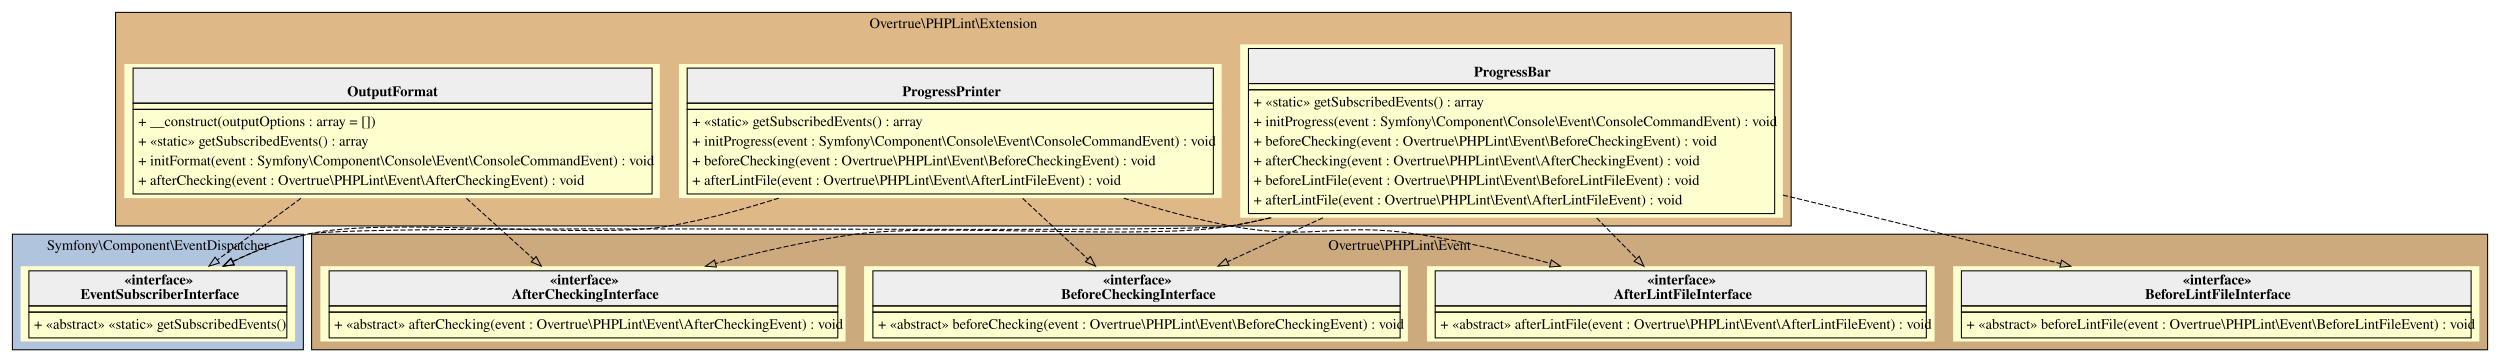
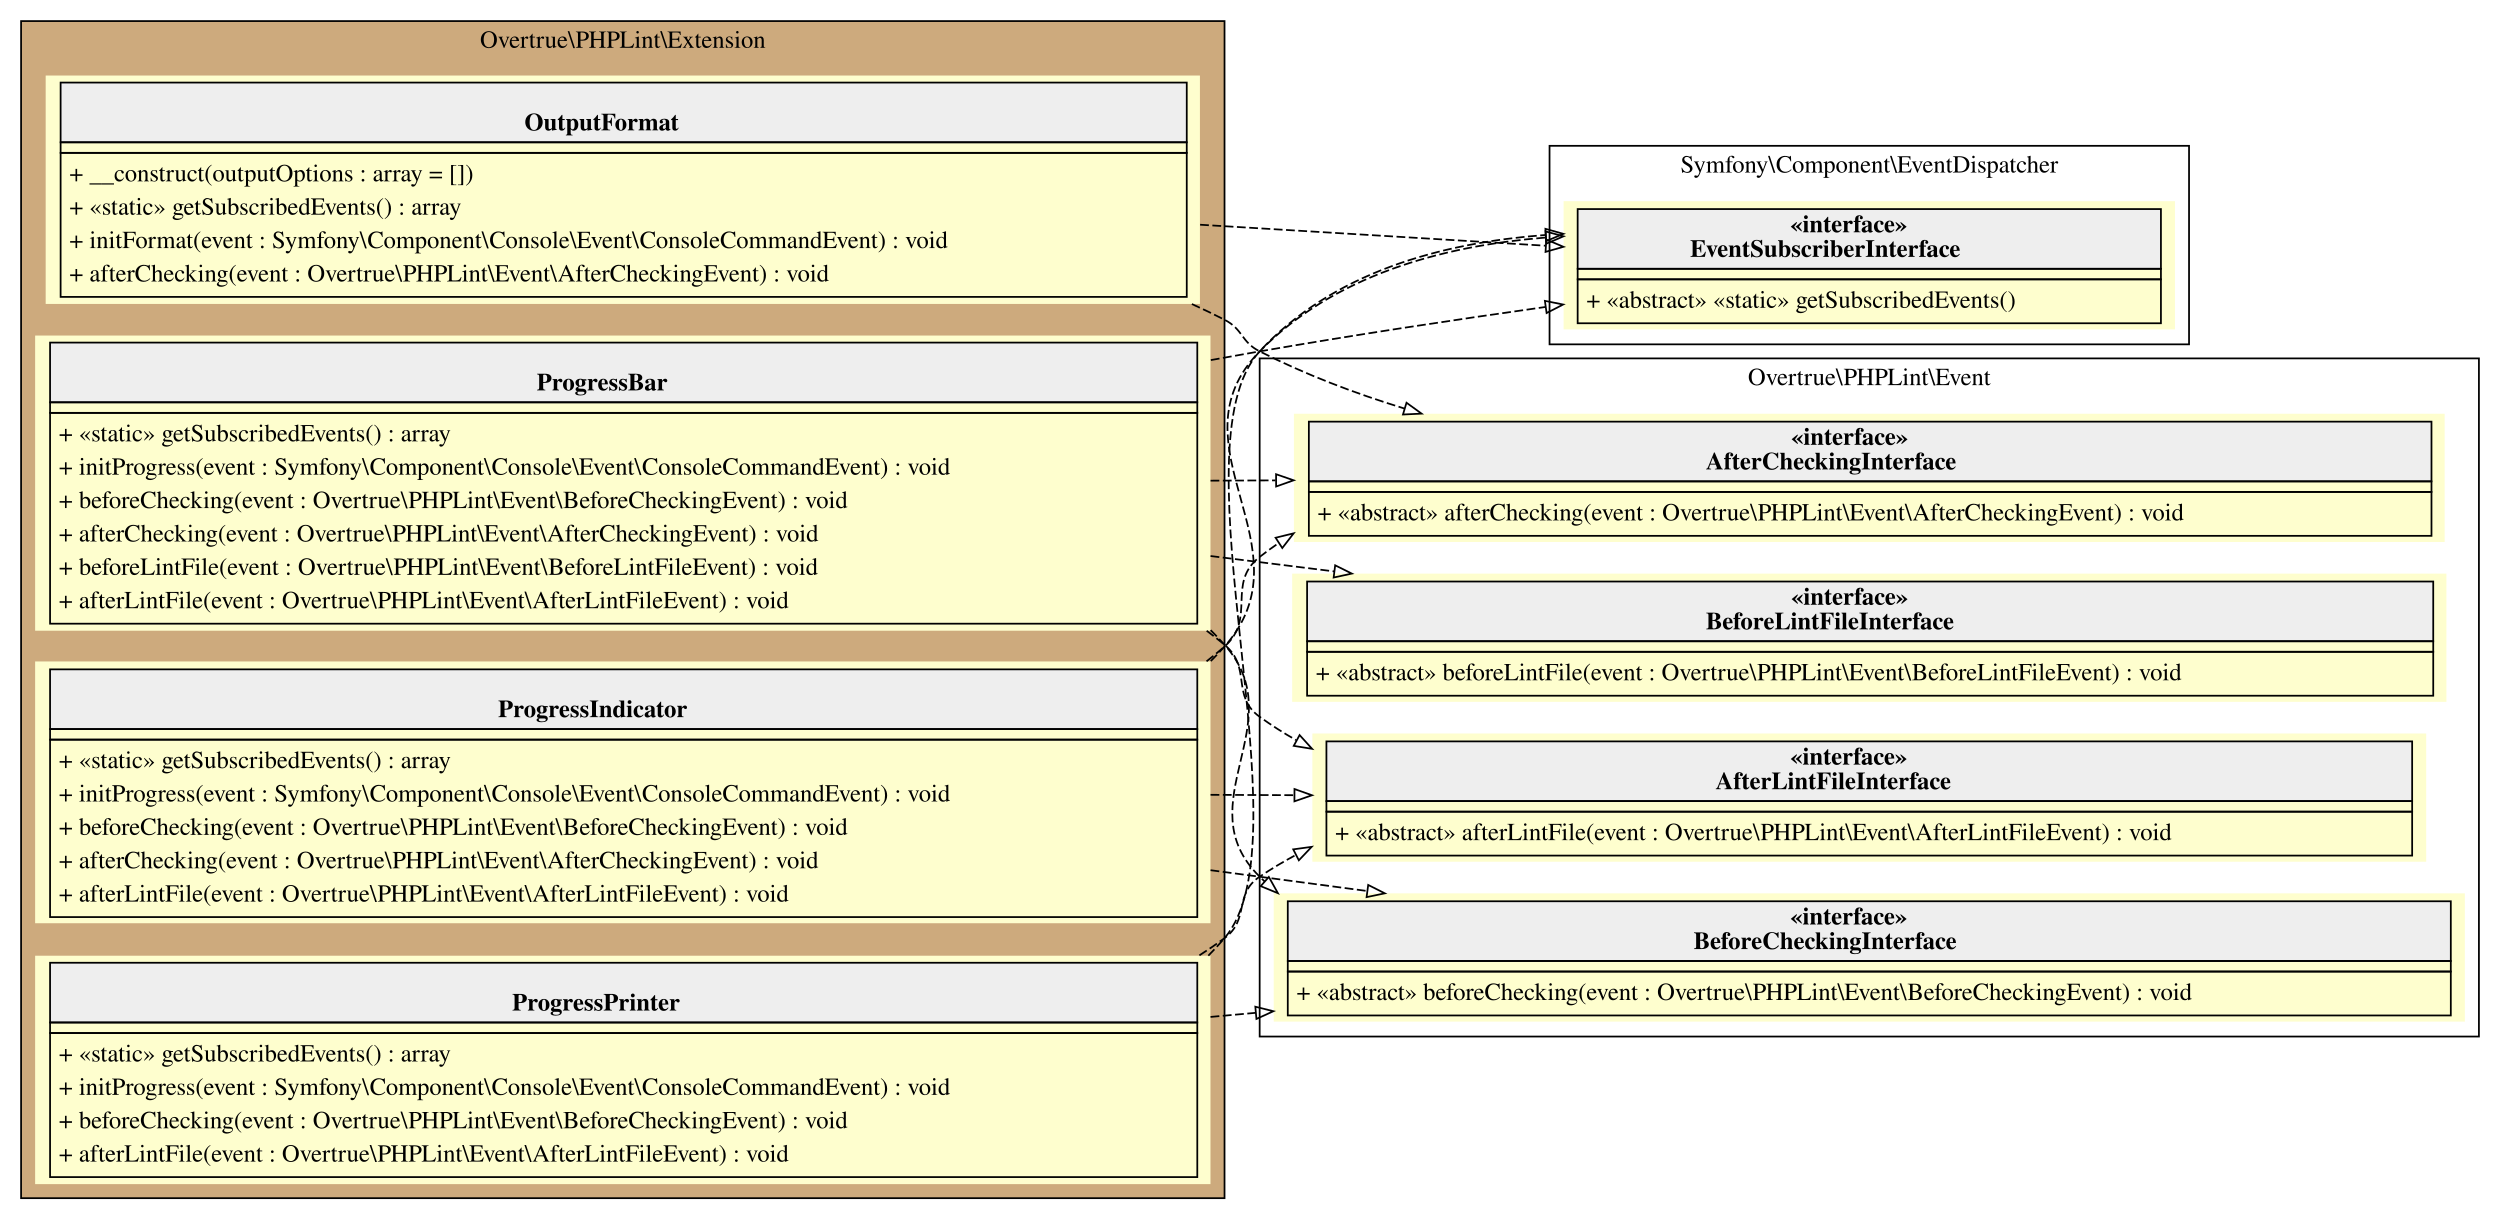
- <svg xmlns="http://www.w3.org/2000/svg" width="2423pt" height="351pt" viewBox="0.00 0.00 2423.00 351.00">
-   <g id="graph0" class="graph" transform="scale(1 1) rotate(0) translate(4 347)">
+ <svg xmlns="http://www.w3.org/2000/svg" width="1423pt" height="694pt" viewBox="0.00 0.00 1423.00 694.00">
+   <g id="graph0" class="graph" transform="scale(1 1) rotate(0) translate(4 690)">
    <g id="clust1" class="cluster">
-       <polygon fill="#deb887" stroke="#000000" points="108,-128 108,-335 1732,-335 1732,-128 108,-128" />
-       <text text-anchor="middle" x="920" y="-319.8" font-family="Times,serif" font-size="14.00" fill="#000000">Overtrue\PHPLint\Extension</text>
+       <polygon fill="#cdaa7d" stroke="black" points="8,-8 8,-678 693,-678 693,-8 8,-8" />
+       <text text-anchor="middle" x="350.5" y="-662.8" font-family="Times,serif" font-size="14.00">Overtrue\PHPLint\Extension</text>
    </g>
    <g id="clust2" class="cluster">
-       <polygon fill="#b0c4de" stroke="#000000" points="8,-8 8,-120 290,-120 290,-8 8,-8" />
-       <text text-anchor="middle" x="149" y="-104.8" font-family="Times,serif" font-size="14.00" fill="#000000">Symfony\Component\EventDispatcher</text>
+       <polygon fill="transparent" stroke="black" points="878,-494 878,-607 1242,-607 1242,-494 878,-494" />
+       <text text-anchor="middle" x="1060" y="-591.8" font-family="Times,serif" font-size="14.00">Symfony\Component\EventDispatcher</text>
    </g>
    <g id="clust3" class="cluster">
-       <polygon fill="#cdaa7d" stroke="#000000" points="298,-8 298,-120 2407,-120 2407,-8 298,-8" />
-       <text text-anchor="middle" x="1352.5" y="-104.8" font-family="Times,serif" font-size="14.00" fill="#000000">Overtrue\PHPLint\Event</text>
+       <polygon fill="transparent" stroke="black" points="713,-100 713,-486 1407,-486 1407,-100 713,-100" />
+       <text text-anchor="middle" x="1060" y="-470.8" font-family="Times,serif" font-size="14.00">Overtrue\PHPLint\Event</text>
    </g>
    <g id="node1" class="node">
-       <polygon fill="#fefece" stroke="transparent" points="1724,-304 1198,-304 1198,-136 1724,-136 1724,-304" />
-       <polygon fill="#eeeeee" stroke="transparent" points="1206,-266 1206,-300 1716,-300 1716,-266 1206,-266" />
-       <polygon fill="none" stroke="#000000" points="1206,-266 1206,-300 1716,-300 1716,-266 1206,-266" />
-       <text text-anchor="start" x="1424.5" y="-272.8" font-family="Times,serif" font-weight="bold" font-size="14.00" fill="#000000">ProgressBar</text>
-       <polygon fill="none" stroke="#000000" points="1206,-260 1206,-266 1716,-266 1716,-260 1206,-260" />
-       <polygon fill="none" stroke="#000000" points="1206,-140 1206,-260 1716,-260 1716,-140 1206,-140" />
-       <text text-anchor="start" x="1211" y="-243.8" font-family="Times,serif" font-size="14.00" fill="#000000">+ «static» getSubscribedEvents() : array</text>
-       <text text-anchor="start" x="1211" y="-224.8" font-family="Times,serif" font-size="14.00" fill="#000000">+ initProgress(event : Symfony\Component\Console\Event\ConsoleCommandEvent) : void</text>
-       <text text-anchor="start" x="1211" y="-205.8" font-family="Times,serif" font-size="14.00" fill="#000000">+ beforeChecking(event : Overtrue\PHPLint\Event\BeforeCheckingEvent) : void</text>
-       <text text-anchor="start" x="1211" y="-186.8" font-family="Times,serif" font-size="14.00" fill="#000000">+ afterChecking(event : Overtrue\PHPLint\Event\AfterCheckingEvent) : void</text>
-       <text text-anchor="start" x="1211" y="-167.8" font-family="Times,serif" font-size="14.00" fill="#000000">+ beforeLintFile(event : Overtrue\PHPLint\Event\BeforeLintFileEvent) : void</text>
-       <text text-anchor="start" x="1211" y="-148.8" font-family="Times,serif" font-size="14.00" fill="#000000">+ afterLintFile(event : Overtrue\PHPLint\Event\AfterLintFileEvent) : void</text>
+       <polygon fill="#fefece" stroke="transparent" points="679,-647 22,-647 22,-517 679,-517 679,-647" />
+       <polygon fill="#eeeeee" stroke="transparent" points="30.5,-609 30.5,-643 671.5,-643 671.5,-609 30.5,-609" />
+       <polygon fill="none" stroke="black" points="30.5,-609 30.5,-643 671.5,-643 671.5,-609 30.5,-609" />
+       <text text-anchor="start" x="294.5" y="-615.8" font-family="Times,serif" font-weight="bold" font-size="14.00">OutputFormat</text>
+       <polygon fill="none" stroke="black" points="30.5,-603 30.5,-609 671.5,-609 671.5,-603 30.5,-603" />
+       <polygon fill="none" stroke="black" points="30.5,-521 30.5,-603 671.5,-603 671.5,-521 30.5,-521" />
+       <text text-anchor="start" x="35.5" y="-586.8" font-family="Times,serif" font-size="14.00">+ __construct(outputOptions : array = [])</text>
+       <text text-anchor="start" x="35.5" y="-567.8" font-family="Times,serif" font-size="14.00">+ «static» getSubscribedEvents() : array</text>
+       <text text-anchor="start" x="35.5" y="-548.8" font-family="Times,serif" font-size="14.00">+ initFormat(event : Symfony\Component\Console\Event\ConsoleCommandEvent) : void</text>
+       <text text-anchor="start" x="35.5" y="-529.8" font-family="Times,serif" font-size="14.00">+ afterChecking(event : Overtrue\PHPLint\Event\AfterCheckingEvent) : void</text>
+     </g>
+     <g id="node5" class="node">
+       <polygon fill="#fefece" stroke="transparent" points="1234,-575.5 886,-575.5 886,-502.5 1234,-502.5 1234,-575.5" />
+       <polygon fill="#eeeeee" stroke="transparent" points="894,-537 894,-571 1226,-571 1226,-537 894,-537" />
+       <polygon fill="none" stroke="black" points="894,-537 894,-571 1226,-571 1226,-537 894,-537" />
+       <text text-anchor="start" x="1015" y="-557.8" font-family="Times,serif" font-weight="bold" font-size="14.00">«interface»</text>
+       <text text-anchor="start" x="958" y="-543.8" font-family="Times,serif" font-weight="bold" font-size="14.00">EventSubscriberInterface</text>
+       <polygon fill="none" stroke="black" points="894,-531 894,-537 1226,-537 1226,-531 894,-531" />
+       <polygon fill="none" stroke="black" points="894,-506 894,-531 1226,-531 1226,-506 894,-506" />
+       <text text-anchor="start" x="899" y="-514.8" font-family="Times,serif" font-size="14.00">+ «abstract» «static» getSubscribedEvents()</text>
+     </g>
+     <g id="edge1" class="edge">
+       <path fill="none" stroke="black" stroke-dasharray="5,2" d="M679.1,-562.09C746.62,-557.99 815.41,-553.81 875.56,-550.15" />
+       <polygon fill="none" stroke="black" points="876.15,-553.62 885.92,-549.52 875.72,-546.63 876.15,-553.62" />
+     </g>
+     <g id="node6" class="node">
+       <polygon fill="#fefece" stroke="transparent" points="1387.5,-454.5 732.5,-454.5 732.5,-381.5 1387.5,-381.5 1387.5,-454.5" />
+       <polygon fill="#eeeeee" stroke="transparent" points="741,-416 741,-450 1380,-450 1380,-416 741,-416" />
+       <polygon fill="none" stroke="black" points="741,-416 741,-450 1380,-450 1380,-416 741,-416" />
+       <text text-anchor="start" x="1015.5" y="-436.8" font-family="Times,serif" font-weight="bold" font-size="14.00">«interface»</text>
+       <text text-anchor="start" x="967" y="-422.8" font-family="Times,serif" font-weight="bold" font-size="14.00">AfterCheckingInterface</text>
+       <polygon fill="none" stroke="black" points="741,-410 741,-416 1380,-416 1380,-410 741,-410" />
+       <polygon fill="none" stroke="black" points="741,-385 741,-410 1380,-410 1380,-385 741,-385" />
+       <text text-anchor="start" x="746" y="-393.8" font-family="Times,serif" font-size="14.00">+ «abstract» afterChecking(event : Overtrue\PHPLint\Event\AfterCheckingEvent) : void</text>
+     </g>
+     <g id="edge2" class="edge">
+       <path fill="none" stroke="black" stroke-dasharray="5,2" d="M674.42,-516.94C680.72,-514.09 686.92,-511.11 693,-508 703.65,-502.55 702.33,-495.41 713,-490 738.82,-476.92 766.86,-466.21 795.45,-457.45" />
+       <polygon fill="none" stroke="black" points="796.58,-460.77 805.16,-454.56 794.57,-454.06 796.58,-460.77" />
+     </g>
+     <g id="node2" class="node">
+       <polygon fill="#fefece" stroke="transparent" points="685,-499 16,-499 16,-331 685,-331 685,-499" />
+       <polygon fill="#eeeeee" stroke="transparent" points="24.5,-461 24.5,-495 677.5,-495 677.5,-461 24.5,-461" />
+       <polygon fill="none" stroke="black" points="24.5,-461 24.5,-495 677.5,-495 677.5,-461 24.5,-461" />
+       <text text-anchor="start" x="301.5" y="-467.8" font-family="Times,serif" font-weight="bold" font-size="14.00">ProgressBar</text>
+       <polygon fill="none" stroke="black" points="24.5,-455 24.5,-461 677.5,-461 677.5,-455 24.5,-455" />
+       <polygon fill="none" stroke="black" points="24.5,-335 24.5,-455 677.5,-455 677.5,-335 24.5,-335" />
+       <text text-anchor="start" x="29.5" y="-438.8" font-family="Times,serif" font-size="14.00">+ «static» getSubscribedEvents() : array</text>
+       <text text-anchor="start" x="29.5" y="-419.8" font-family="Times,serif" font-size="14.00">+ initProgress(event : Symfony\Component\Console\Event\ConsoleCommandEvent) : void</text>
+       <text text-anchor="start" x="29.5" y="-400.8" font-family="Times,serif" font-size="14.00">+ beforeChecking(event : Overtrue\PHPLint\Event\BeforeCheckingEvent) : void</text>
+       <text text-anchor="start" x="29.5" y="-381.8" font-family="Times,serif" font-size="14.00">+ afterChecking(event : Overtrue\PHPLint\Event\AfterCheckingEvent) : void</text>
+       <text text-anchor="start" x="29.5" y="-362.8" font-family="Times,serif" font-size="14.00">+ beforeLintFile(event : Overtrue\PHPLint\Event\BeforeLintFileEvent) : void</text>
+       <text text-anchor="start" x="29.5" y="-343.8" font-family="Times,serif" font-size="14.00">+ afterLintFile(event : Overtrue\PHPLint\Event\AfterLintFileEvent) : void</text>
+     </g>
+     <g id="edge3" class="edge">
+       <path fill="none" stroke="black" stroke-dasharray="5,2" d="M685.21,-485.04C694.57,-486.75 703.84,-488.4 713,-490 765.64,-499.18 823.01,-507.84 875.63,-515.26" />
+       <polygon fill="none" stroke="black" points="875.35,-518.75 885.74,-516.67 876.33,-511.82 875.35,-518.75" />
+     </g>
+     <g id="edge5" class="edge">
+       <path fill="none" stroke="black" stroke-dasharray="5,2" d="M685.05,-416.41C697.36,-416.47 709.7,-416.52 722.02,-416.57" />
+       <polygon fill="none" stroke="black" points="722.34,-420.07 732.35,-416.61 722.37,-413.07 722.34,-420.07" />
+     </g>
+     <g id="node7" class="node">
+       <polygon fill="#fefece" stroke="transparent" points="1399,-181.5 721,-181.5 721,-108.5 1399,-108.5 1399,-181.5" />
+       <polygon fill="#eeeeee" stroke="transparent" points="729,-143 729,-177 1391,-177 1391,-143 729,-143" />
+       <polygon fill="none" stroke="black" points="729,-143 729,-177 1391,-177 1391,-143 729,-143" />
+       <text text-anchor="start" x="1015" y="-163.8" font-family="Times,serif" font-weight="bold" font-size="14.00">«interface»</text>
+       <text text-anchor="start" x="960" y="-149.8" font-family="Times,serif" font-weight="bold" font-size="14.00">BeforeCheckingInterface</text>
+       <polygon fill="none" stroke="black" points="729,-137 729,-143 1391,-143 1391,-137 729,-137" />
+       <polygon fill="none" stroke="black" points="729,-112 729,-137 1391,-137 1391,-112 729,-112" />
+       <text text-anchor="start" x="734" y="-120.8" font-family="Times,serif" font-size="14.00">+ «abstract» beforeChecking(event : Overtrue\PHPLint\Event\BeforeCheckingEvent) : void</text>
+     </g>
+     <g id="edge4" class="edge">
+       <path fill="none" stroke="black" stroke-dasharray="5,2" d="M685.1,-331.33C687.81,-328.64 690.44,-325.86 693,-323 732.53,-278.74 670.66,-232.57 713,-191 713.94,-190.07 714.89,-189.16 715.85,-188.26" />
+       <polygon fill="none" stroke="black" points="718.22,-190.84 723.39,-181.59 713.58,-185.6 718.22,-190.84" />
+     </g>
+     <g id="node8" class="node">
+       <polygon fill="#fefece" stroke="transparent" points="1388.5,-363.5 731.5,-363.5 731.5,-290.5 1388.5,-290.5 1388.5,-363.5" />
+       <polygon fill="#eeeeee" stroke="transparent" points="740,-325 740,-359 1381,-359 1381,-325 740,-325" />
+       <polygon fill="none" stroke="black" points="740,-325 740,-359 1381,-359 1381,-325 740,-325" />
+       <text text-anchor="start" x="1015.5" y="-345.8" font-family="Times,serif" font-weight="bold" font-size="14.00">«interface»</text>
+       <text text-anchor="start" x="967" y="-331.8" font-family="Times,serif" font-weight="bold" font-size="14.00">BeforeLintFileInterface</text>
+       <polygon fill="none" stroke="black" points="740,-319 740,-325 1381,-325 1381,-319 740,-319" />
+       <polygon fill="none" stroke="black" points="740,-294 740,-319 1381,-319 1381,-294 740,-294" />
+       <text text-anchor="start" x="745" y="-302.8" font-family="Times,serif" font-size="14.00">+ «abstract» beforeLintFile(event : Overtrue\PHPLint\Event\BeforeLintFileEvent) : void</text>
+     </g>
+     <g id="edge6" class="edge">
+       <path fill="none" stroke="black" stroke-dasharray="5,2" d="M685.05,-373.51C708.55,-370.59 732.17,-367.65 755.49,-364.75" />
+       <polygon fill="none" stroke="black" points="755.98,-368.22 765.47,-363.51 755.11,-361.27 755.98,-368.22" />
+     </g>
+     <g id="node9" class="node">
+       <polygon fill="#fefece" stroke="transparent" points="1377,-272.5 743,-272.5 743,-199.5 1377,-199.5 1377,-272.5" />
+       <polygon fill="#eeeeee" stroke="transparent" points="751,-234 751,-268 1369,-268 1369,-234 751,-234" />
+       <polygon fill="none" stroke="black" points="751,-234 751,-268 1369,-268 1369,-234 751,-234" />
+       <text text-anchor="start" x="1015" y="-254.8" font-family="Times,serif" font-weight="bold" font-size="14.00">«interface»</text>
+       <text text-anchor="start" x="972.5" y="-240.8" font-family="Times,serif" font-weight="bold" font-size="14.00">AfterLintFileInterface</text>
+       <polygon fill="none" stroke="black" points="751,-228 751,-234 1369,-234 1369,-228 751,-228" />
+       <polygon fill="none" stroke="black" points="751,-203 751,-228 1369,-228 1369,-203 751,-203" />
+       <text text-anchor="start" x="756" y="-211.8" font-family="Times,serif" font-size="14.00">+ «abstract» afterLintFile(event : Overtrue\PHPLint\Event\AfterLintFileEvent) : void</text>
+     </g>
+     <g id="edge7" class="edge">
+       <path fill="none" stroke="black" stroke-dasharray="5,2" d="M682.84,-330.97C686.3,-328.39 689.69,-325.74 693,-323 708.64,-310.09 696.55,-293.86 713,-282 719.65,-277.2 726.57,-272.79 733.71,-268.72" />
+       <polygon fill="none" stroke="black" points="735.73,-271.6 742.85,-263.76 732.4,-265.45 735.73,-271.6" />
+     </g>
+     <g id="node3" class="node">
+       <polygon fill="#fefece" stroke="transparent" points="685,-313.5 16,-313.5 16,-164.5 685,-164.5 685,-313.5" />
+       <polygon fill="#eeeeee" stroke="transparent" points="24.5,-275 24.5,-309 677.5,-309 677.5,-275 24.5,-275" />
+       <polygon fill="none" stroke="black" points="24.5,-275 24.5,-309 677.5,-309 677.5,-275 24.5,-275" />
+       <text text-anchor="start" x="279.5" y="-281.8" font-family="Times,serif" font-weight="bold" font-size="14.00">ProgressIndicator</text>
+       <polygon fill="none" stroke="black" points="24.5,-269 24.5,-275 677.5,-275 677.5,-269 24.5,-269" />
+       <polygon fill="none" stroke="black" points="24.5,-168 24.5,-269 677.5,-269 677.5,-168 24.5,-168" />
+       <text text-anchor="start" x="29.5" y="-252.8" font-family="Times,serif" font-size="14.00">+ «static» getSubscribedEvents() : array</text>
+       <text text-anchor="start" x="29.5" y="-233.8" font-family="Times,serif" font-size="14.00">+ initProgress(event : Symfony\Component\Console\Event\ConsoleCommandEvent) : void</text>
+       <text text-anchor="start" x="29.5" y="-214.8" font-family="Times,serif" font-size="14.00">+ beforeChecking(event : Overtrue\PHPLint\Event\BeforeCheckingEvent) : void</text>
+       <text text-anchor="start" x="29.5" y="-195.8" font-family="Times,serif" font-size="14.00">+ afterChecking(event : Overtrue\PHPLint\Event\AfterCheckingEvent) : void</text>
+       <text text-anchor="start" x="29.5" y="-176.8" font-family="Times,serif" font-size="14.00">+ afterLintFile(event : Overtrue\PHPLint\Event\AfterLintFileEvent) : void</text>
+     </g>
+     <g id="edge8" class="edge">
+       <path fill="none" stroke="black" stroke-dasharray="5,2" d="M685.18,-313.71C687.86,-316.38 690.47,-319.15 693,-322 742.89,-378.26 660.42,-436.24 713,-490 755.01,-532.95 816.28,-550 875.64,-554.77" />
+       <polygon fill="none" stroke="black" points="875.7,-558.28 885.92,-555.48 876.18,-551.3 875.7,-558.28" />
+     </g>
+     <g id="edge10" class="edge">
+       <path fill="none" stroke="black" stroke-dasharray="5,2" d="M682.76,-313.56C686.25,-316.28 689.67,-319.09 693,-322 711.34,-338.01 693.81,-358.01 713,-373 716.49,-375.73 720.06,-378.33 723.71,-380.83" />
+       <polygon fill="none" stroke="black" points="722.07,-383.93 732.36,-386.44 725.88,-378.06 722.07,-383.93" />
+     </g>
+     <g id="edge9" class="edge">
+       <path fill="none" stroke="black" stroke-dasharray="5,2" d="M685.05,-194.68C714.89,-190.72 744.92,-186.73 774.29,-182.83" />
+       <polygon fill="none" stroke="black" points="774.78,-186.29 784.23,-181.51 773.86,-179.35 774.78,-186.29" />
+     </g>
+     <g id="edge11" class="edge">
+       <path fill="none" stroke="black" stroke-dasharray="5,2" d="M685.05,-237.59C700.84,-237.52 716.68,-237.45 732.45,-237.38" />
+       <polygon fill="none" stroke="black" points="732.82,-240.88 742.8,-237.34 732.79,-233.88 732.82,-240.88" />
    </g>
    <g id="node4" class="node">
-       <polygon fill="#fefece" stroke="transparent" points="282,-89 16,-89 16,-16 282,-16 282,-89" />
-       <polygon fill="#eeeeee" stroke="transparent" points="24,-50.5 24,-84.5 274,-84.5 274,-50.5 24,-50.5" />
-       <polygon fill="none" stroke="#000000" points="24,-50.5 24,-84.5 274,-84.5 274,-50.5 24,-50.5" />
-       <text text-anchor="start" x="116.5" y="-71.3" font-family="Times,serif" font-weight="bold" font-size="14.00" fill="#000000">«interface»</text>
-       <text text-anchor="start" x="74" y="-57.3" font-family="Times,serif" font-weight="bold" font-size="14.00" fill="#000000">EventSubscriberInterface</text>
-       <polygon fill="none" stroke="#000000" points="24,-44.5 24,-50.5 274,-50.5 274,-44.5 24,-44.5" />
-       <polygon fill="none" stroke="#000000" points="24,-19.5 24,-44.5 274,-44.5 274,-19.5 24,-19.5" />
-       <text text-anchor="start" x="29" y="-28.3" font-family="Times,serif" font-size="14.00" fill="#000000">+ «abstract» «static» getSubscribedEvents()</text>
+       <polygon fill="#fefece" stroke="transparent" points="685,-146 16,-146 16,-16 685,-16 685,-146" />
+       <polygon fill="#eeeeee" stroke="transparent" points="24.5,-108 24.5,-142 677.5,-142 677.5,-108 24.5,-108" />
+       <polygon fill="none" stroke="black" points="24.5,-108 24.5,-142 677.5,-142 677.5,-108 24.5,-108" />
+       <text text-anchor="start" x="287.5" y="-114.8" font-family="Times,serif" font-weight="bold" font-size="14.00">ProgressPrinter</text>
+       <polygon fill="none" stroke="black" points="24.5,-102 24.5,-108 677.5,-108 677.5,-102 24.5,-102" />
+       <polygon fill="none" stroke="black" points="24.5,-20 24.5,-102 677.5,-102 677.5,-20 24.5,-20" />
+       <text text-anchor="start" x="29.5" y="-85.8" font-family="Times,serif" font-size="14.00">+ «static» getSubscribedEvents() : array</text>
+       <text text-anchor="start" x="29.5" y="-66.8" font-family="Times,serif" font-size="14.00">+ initProgress(event : Symfony\Component\Console\Event\ConsoleCommandEvent) : void</text>
+       <text text-anchor="start" x="29.5" y="-47.8" font-family="Times,serif" font-size="14.00">+ beforeChecking(event : Overtrue\PHPLint\Event\BeforeCheckingEvent) : void</text>
+       <text text-anchor="start" x="29.5" y="-28.8" font-family="Times,serif" font-size="14.00">+ afterLintFile(event : Overtrue\PHPLint\Event\AfterLintFileEvent) : void</text>
    </g>
-     <g id="edge1" class="edge">
-       <path fill="none" stroke="#000000" stroke-dasharray="5,2" d="M1228.169,-135.976C1215.019,-132.884 1201.902,-130.182 1189,-128 1139.972,-119.708 342.5,-130.963 294,-120 269.362,-114.431 243.925,-104.296 221.369,-93.545" />
-       <polygon fill="none" stroke="#000000" points="222.74,-90.32 212.219,-89.076 219.668,-96.609 222.74,-90.32" />
+     <g id="edge12" class="edge">
+       <path fill="none" stroke="black" stroke-dasharray="5,2" d="M683.78,-146.03C686.96,-149.22 690.04,-152.54 693,-156 741.31,-212.52 662.59,-435.34 713,-490 754.1,-534.57 815.84,-551.81 875.84,-556.26" />
+       <polygon fill="none" stroke="black" points="875.65,-559.76 885.85,-556.89 876.08,-552.77 875.65,-559.76" />
    </g>
-     <g id="node5" class="node">
-       <polygon fill="#fefece" stroke="transparent" points="1360.5,-89 833.5,-89 833.5,-16 1360.5,-16 1360.5,-89" />
-       <polygon fill="#eeeeee" stroke="transparent" points="842,-50.5 842,-84.5 1353,-84.5 1353,-50.5 842,-50.5" />
-       <polygon fill="none" stroke="#000000" points="842,-50.5 842,-84.5 1353,-84.5 1353,-50.5 842,-50.5" />
-       <text text-anchor="start" x="1065" y="-71.3" font-family="Times,serif" font-weight="bold" font-size="14.00" fill="#000000">«interface»</text>
-       <text text-anchor="start" x="1024.5" y="-57.3" font-family="Times,serif" font-weight="bold" font-size="14.00" fill="#000000">BeforeCheckingInterface</text>
-       <polygon fill="none" stroke="#000000" points="842,-44.5 842,-50.5 1353,-50.5 1353,-44.5 842,-44.5" />
-       <polygon fill="none" stroke="#000000" points="842,-19.5 842,-44.5 1353,-44.5 1353,-19.5 842,-19.5" />
-       <text text-anchor="start" x="847" y="-28.3" font-family="Times,serif" font-size="14.00" fill="#000000">+ «abstract» beforeChecking(event : Overtrue\PHPLint\Event\BeforeCheckingEvent) : void</text>
+     <g id="edge13" class="edge">
+       <path fill="none" stroke="black" stroke-dasharray="5,2" d="M685.05,-111.17C693.61,-111.95 702.18,-112.72 710.75,-113.5" />
+       <polygon fill="none" stroke="black" points="710.53,-116.99 720.81,-114.41 711.16,-110.02 710.53,-116.99" />
    </g>
-     <g id="edge2" class="edge">
-       <path fill="none" stroke="#000000" stroke-dasharray="5,2" d="M1278.2,-135.882C1246.039,-121.082 1213.911,-106.298 1185.834,-93.378" />
-       <polygon fill="none" stroke="#000000" points="1187.02,-90.071 1176.473,-89.071 1184.094,-96.43 1187.02,-90.071" />
-     </g>
-     <g id="node6" class="node">
-       <polygon fill="#fefece" stroke="transparent" points="815.5,-89 306.5,-89 306.5,-16 815.5,-16 815.5,-89" />
-       <polygon fill="#eeeeee" stroke="transparent" points="315,-50.5 315,-84.5 808,-84.5 808,-50.5 315,-50.5" />
-       <polygon fill="none" stroke="#000000" points="315,-50.5 315,-84.5 808,-84.5 808,-50.5 315,-50.5" />
-       <text text-anchor="start" x="529" y="-71.3" font-family="Times,serif" font-weight="bold" font-size="14.00" fill="#000000">«interface»</text>
-       <text text-anchor="start" x="492" y="-57.3" font-family="Times,serif" font-weight="bold" font-size="14.00" fill="#000000">AfterCheckingInterface</text>
-       <polygon fill="none" stroke="#000000" points="315,-44.5 315,-50.5 808,-50.5 808,-44.5 315,-44.5" />
-       <polygon fill="none" stroke="#000000" points="315,-19.5 315,-44.5 808,-44.5 808,-19.5 315,-19.5" />
-       <text text-anchor="start" x="320" y="-28.3" font-family="Times,serif" font-size="14.00" fill="#000000">+ «abstract» afterChecking(event : Overtrue\PHPLint\Event\AfterCheckingEvent) : void</text>
-     </g>
-     <g id="edge3" class="edge">
-       <path fill="none" stroke="#000000" stroke-dasharray="5,2" d="M1227.008,-135.911C1214.244,-132.877 1201.52,-130.202 1189,-128 1109.314,-113.988 905.16,-130.981 825,-120 780.321,-113.879 732.311,-102.958 689.646,-91.659" />
-       <polygon fill="none" stroke="#000000" points="690.342,-88.222 679.777,-89.014 688.53,-94.984 690.342,-88.222" />
-     </g>
-     <g id="node7" class="node">
-       <polygon fill="#fefece" stroke="transparent" points="2399,-89 1889,-89 1889,-16 2399,-16 2399,-89" />
-       <polygon fill="#eeeeee" stroke="transparent" points="1897,-50.5 1897,-84.5 2391,-84.5 2391,-50.5 1897,-50.5" />
-       <polygon fill="none" stroke="#000000" points="1897,-50.5 1897,-84.5 2391,-84.5 2391,-50.5 1897,-50.5" />
-       <text text-anchor="start" x="2111.5" y="-71.3" font-family="Times,serif" font-weight="bold" font-size="14.00" fill="#000000">«interface»</text>
-       <text text-anchor="start" x="2075" y="-57.3" font-family="Times,serif" font-weight="bold" font-size="14.00" fill="#000000">BeforeLintFileInterface</text>
-       <polygon fill="none" stroke="#000000" points="1897,-44.5 1897,-50.5 2391,-50.5 2391,-44.5 1897,-44.5" />
-       <polygon fill="none" stroke="#000000" points="1897,-19.5 1897,-44.5 2391,-44.5 2391,-19.5 1897,-19.5" />
-       <text text-anchor="start" x="1902" y="-28.3" font-family="Times,serif" font-size="14.00" fill="#000000">+ «abstract» beforeLintFile(event : Overtrue\PHPLint\Event\BeforeLintFileEvent) : void</text>
-     </g>
-     <g id="edge4" class="edge">
-       <path fill="none" stroke="#000000" stroke-dasharray="5,2" d="M1724.062,-157.899C1775.793,-145.494 1829.633,-132.449 1880,-120 1916.678,-110.935 1956.165,-100.957 1993.138,-91.517" />
-       <polygon fill="none" stroke="#000000" points="1994.164,-94.867 2002.986,-89 1992.43,-88.085 1994.164,-94.867" />
-     </g>
-     <g id="node8" class="node">
-       <polygon fill="#fefece" stroke="transparent" points="1871,-89 1379,-89 1379,-16 1871,-16 1871,-89" />
-       <polygon fill="#eeeeee" stroke="transparent" points="1387,-50.5 1387,-84.5 1863,-84.5 1863,-50.5 1387,-50.5" />
-       <polygon fill="none" stroke="#000000" points="1387,-50.5 1387,-84.5 1863,-84.5 1863,-50.5 1387,-50.5" />
-       <text text-anchor="start" x="1592.5" y="-71.3" font-family="Times,serif" font-weight="bold" font-size="14.00" fill="#000000">«interface»</text>
-       <text text-anchor="start" x="1560" y="-57.3" font-family="Times,serif" font-weight="bold" font-size="14.00" fill="#000000">AfterLintFileInterface</text>
-       <polygon fill="none" stroke="#000000" points="1387,-44.5 1387,-50.5 1863,-50.5 1863,-44.5 1387,-44.5" />
-       <polygon fill="none" stroke="#000000" points="1387,-19.5 1387,-44.5 1863,-44.5 1863,-19.5 1387,-19.5" />
-       <text text-anchor="start" x="1392" y="-28.3" font-family="Times,serif" font-size="14.00" fill="#000000">+ «abstract» afterLintFile(event : Overtrue\PHPLint\Event\AfterLintFileEvent) : void</text>
-     </g>
-     <g id="edge5" class="edge">
-       <path fill="none" stroke="#000000" stroke-dasharray="5,2" d="M1543.48,-135.759C1556.823,-122.132 1570.15,-108.521 1582.045,-96.371" />
-       <polygon fill="none" stroke="#000000" points="1584.76,-98.602 1589.255,-89.008 1579.758,-93.705 1584.76,-98.602" />
-     </g>
-     <g id="node2" class="node">
-       <polygon fill="#fefece" stroke="transparent" points="1180,-285 654,-285 654,-155 1180,-155 1180,-285" />
-       <polygon fill="#eeeeee" stroke="transparent" points="662,-247 662,-281 1172,-281 1172,-247 662,-247" />
-       <polygon fill="none" stroke="#000000" points="662,-247 662,-281 1172,-281 1172,-247 662,-247" />
-       <text text-anchor="start" x="870.5" y="-253.8" font-family="Times,serif" font-weight="bold" font-size="14.00" fill="#000000">ProgressPrinter</text>
-       <polygon fill="none" stroke="#000000" points="662,-241 662,-247 1172,-247 1172,-241 662,-241" />
-       <polygon fill="none" stroke="#000000" points="662,-159 662,-241 1172,-241 1172,-159 662,-159" />
-       <text text-anchor="start" x="667" y="-224.8" font-family="Times,serif" font-size="14.00" fill="#000000">+ «static» getSubscribedEvents() : array</text>
-       <text text-anchor="start" x="667" y="-205.8" font-family="Times,serif" font-size="14.00" fill="#000000">+ initProgress(event : Symfony\Component\Console\Event\ConsoleCommandEvent) : void</text>
-       <text text-anchor="start" x="667" y="-186.8" font-family="Times,serif" font-size="14.00" fill="#000000">+ beforeChecking(event : Overtrue\PHPLint\Event\BeforeCheckingEvent) : void</text>
-       <text text-anchor="start" x="667" y="-167.8" font-family="Times,serif" font-size="14.00" fill="#000000">+ afterLintFile(event : Overtrue\PHPLint\Event\AfterLintFileEvent) : void</text>
-     </g>
-     <g id="edge6" class="edge">
-       <path fill="none" stroke="#000000" stroke-dasharray="5,2" d="M750.77,-154.93C716.301,-143.957 679.856,-134.144 645,-128 568.164,-114.457 369.979,-137.729 294,-120 269.52,-114.288 244.222,-104.175 221.744,-93.488" />
-       <polygon fill="none" stroke="#000000" points="223.147,-90.278 212.624,-89.048 220.083,-96.572 223.147,-90.278" />
-     </g>
-     <g id="edge7" class="edge">
-       <path fill="none" stroke="#000000" stroke-dasharray="5,2" d="M987.108,-154.761C1008.284,-135.055 1031.007,-113.91 1050.263,-95.991" />
-       <polygon fill="none" stroke="#000000" points="1052.8,-98.412 1057.736,-89.037 1048.031,-93.287 1052.8,-98.412" />
-     </g>
-     <g id="edge8" class="edge">
-       <path fill="none" stroke="#000000" stroke-dasharray="5,2" d="M1085.158,-154.932C1119.079,-144.144 1154.824,-134.401 1189,-128 1268.147,-113.175 1290.399,-132.15 1370,-120 1412.435,-113.523 1457.982,-102.739 1498.673,-91.671" />
-       <polygon fill="none" stroke="#000000" points="1499.648,-95.033 1508.362,-89.006 1497.792,-88.284 1499.648,-95.033" />
-     </g>
-     <g id="node3" class="node">
-       <polygon fill="#fefece" stroke="transparent" points="635.5,-285 116.5,-285 116.5,-155 635.5,-155 635.5,-285" />
-       <polygon fill="#eeeeee" stroke="transparent" points="125,-247 125,-281 628,-281 628,-247 125,-247" />
-       <polygon fill="none" stroke="#000000" points="125,-247 125,-281 628,-281 628,-247 125,-247" />
-       <text text-anchor="start" x="332.5" y="-253.8" font-family="Times,serif" font-weight="bold" font-size="14.00" fill="#000000">OutputFormat</text>
-       <polygon fill="none" stroke="#000000" points="125,-241 125,-247 628,-247 628,-241 125,-241" />
-       <polygon fill="none" stroke="#000000" points="125,-159 125,-241 628,-241 628,-159 125,-159" />
-       <text text-anchor="start" x="130" y="-224.8" font-family="Times,serif" font-size="14.00" fill="#000000">+ __construct(outputOptions : array = [])</text>
-       <text text-anchor="start" x="130" y="-205.8" font-family="Times,serif" font-size="14.00" fill="#000000">+ «static» getSubscribedEvents() : array</text>
-       <text text-anchor="start" x="130" y="-186.8" font-family="Times,serif" font-size="14.00" fill="#000000">+ initFormat(event : Symfony\Component\Console\Event\ConsoleCommandEvent) : void</text>
-       <text text-anchor="start" x="130" y="-167.8" font-family="Times,serif" font-size="14.00" fill="#000000">+ afterChecking(event : Overtrue\PHPLint\Event\AfterCheckingEvent) : void</text>
-     </g>
-     <g id="edge9" class="edge">
-       <path fill="none" stroke="#000000" stroke-dasharray="5,2" d="M287.586,-154.761C260.408,-134.706 231.209,-113.161 206.655,-95.043" />
-       <polygon fill="none" stroke="#000000" points="208.641,-92.158 198.516,-89.037 204.484,-97.791 208.641,-92.158" />
-     </g>
-     <g id="edge10" class="edge">
-       <path fill="none" stroke="#000000" stroke-dasharray="5,2" d="M448.056,-154.761C469.916,-134.968 493.381,-113.723 513.227,-95.754" />
-       <polygon fill="none" stroke="#000000" points="515.582,-98.343 520.646,-89.037 510.884,-93.154 515.582,-98.343" />
+     <g id="edge14" class="edge">
+       <path fill="none" stroke="black" stroke-dasharray="5,2" d="M678.7,-146.2C683.58,-149.32 688.35,-152.58 693,-156 707.44,-166.61 698.12,-181.02 713,-191 719.63,-195.45 726.5,-199.55 733.56,-203.35" />
+       <polygon fill="none" stroke="black" points="732.11,-206.54 742.61,-207.98 735.3,-200.31 732.11,-206.54" />
    </g>
  </g>
</svg>
